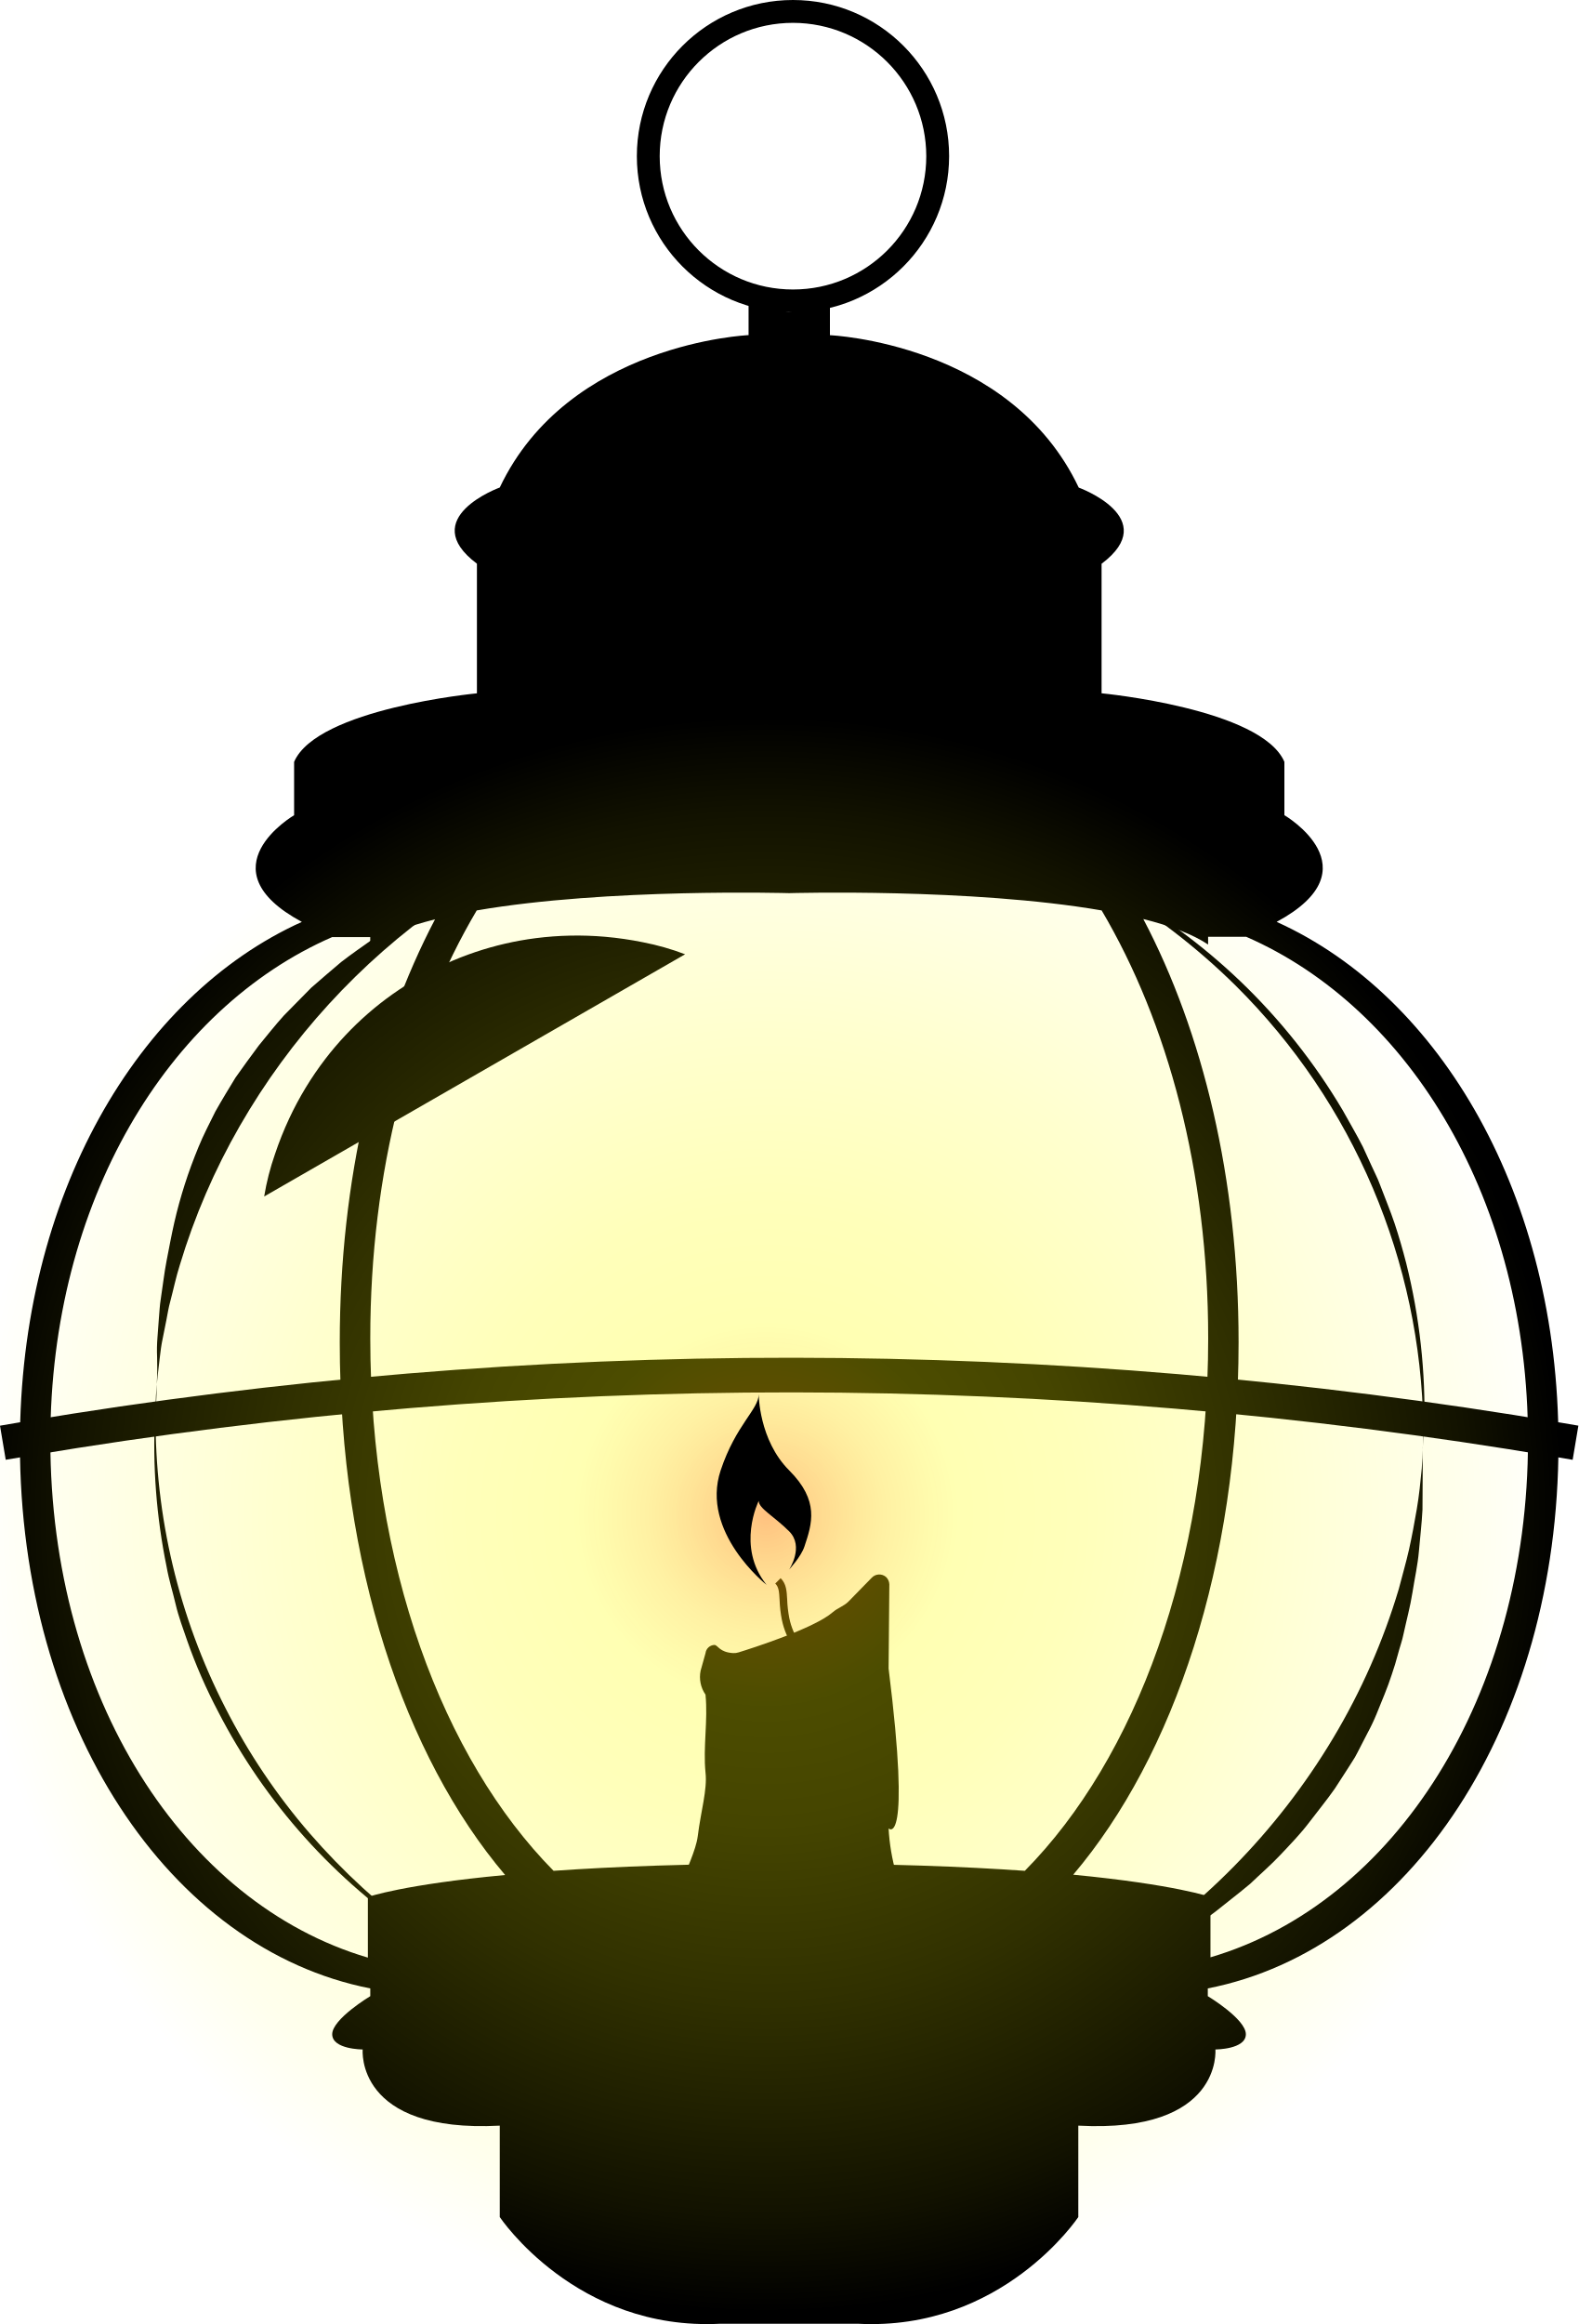
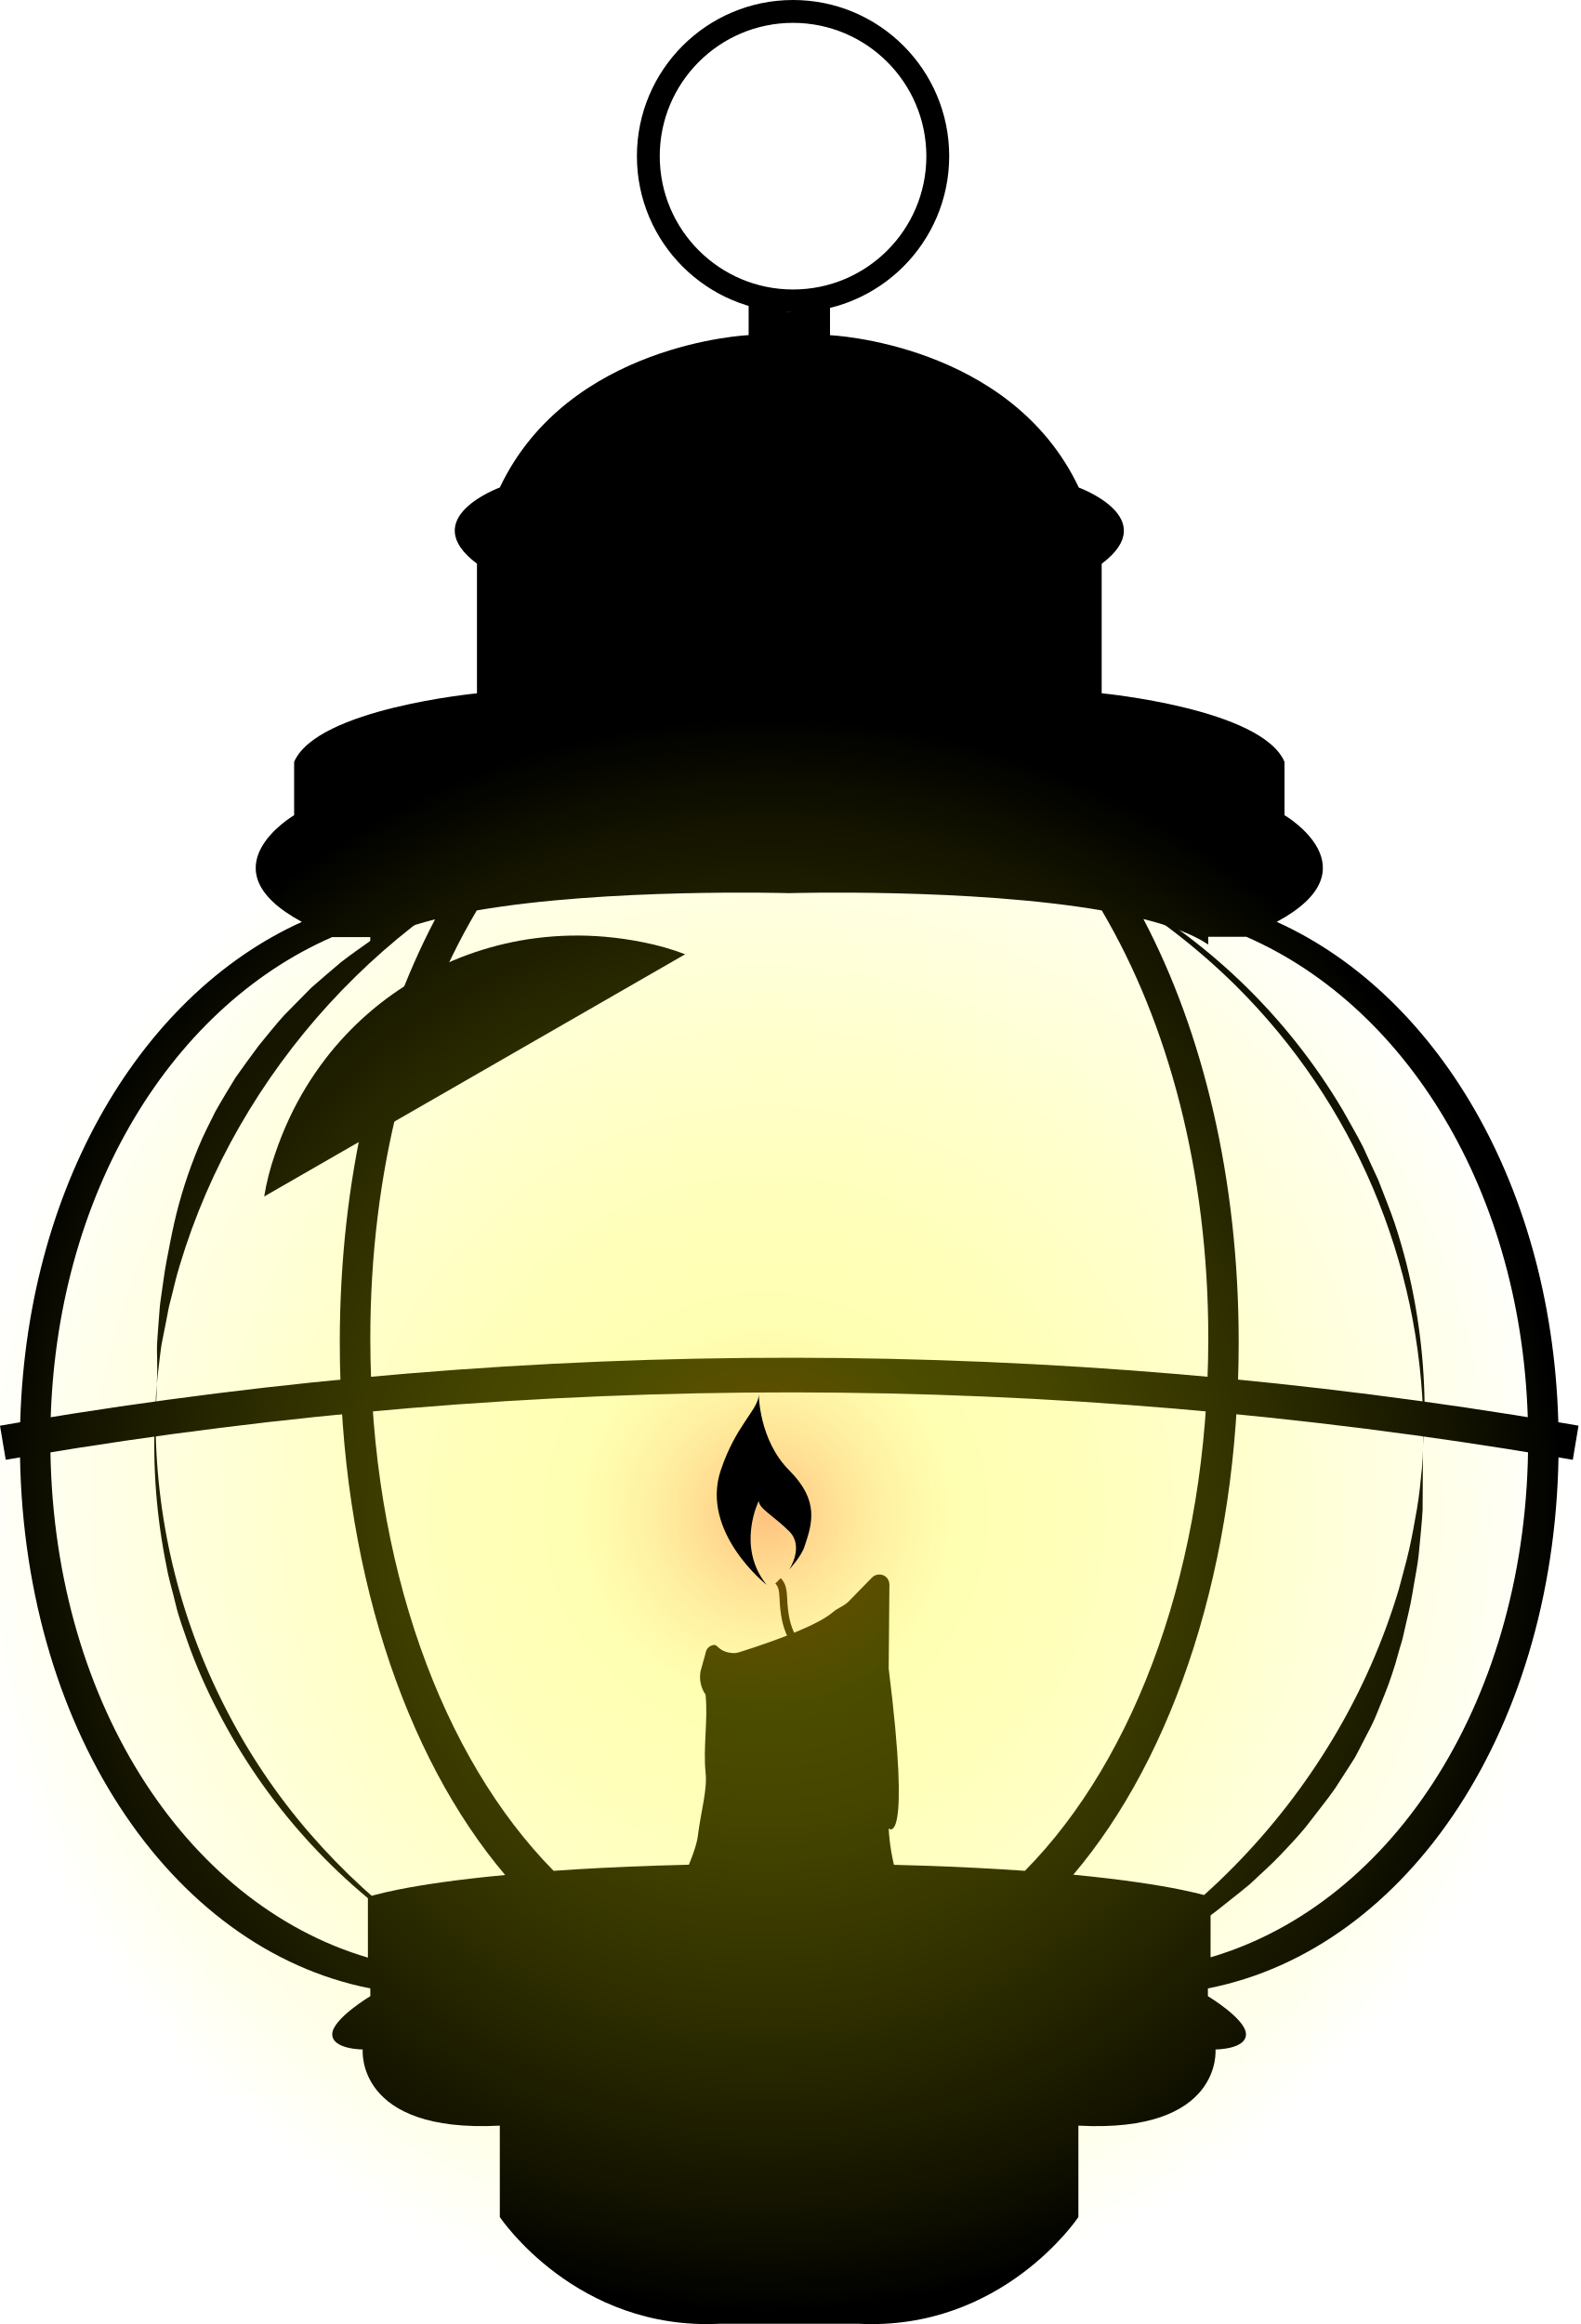
- <svg xmlns="http://www.w3.org/2000/svg" id="Layer_1" data-name="Layer 1" viewBox="0 0 407.6 600">
+ <svg xmlns="http://www.w3.org/2000/svg" id="Layer_1" data-name="Layer 1" viewBox="0 0 408 600">
  <defs>
    <style>.cls-1{fill:url(#radial-gradient);}</style>
    <radialGradient id="radial-gradient" cx="197.8" cy="391" r="206" gradientUnits="userSpaceOnUse">
      <stop offset="0" stop-color="#ff8300" stop-opacity="0.5" />
      <stop offset="0.15" stop-color="#ffda00" stop-opacity="0.36" />
      <stop offset="0.24" stop-color="#ff0" stop-opacity="0.3" />
      <stop offset="0.39" stop-color="#ff0" stop-opacity="0.27" />
      <stop offset="0.61" stop-color="#ff0" stop-opacity="0.19" />
      <stop offset="0.88" stop-color="#ff0" stop-opacity="0.07" />
      <stop offset="1" stop-color="#ff0" stop-opacity="0" />
    </radialGradient>
  </defs>
  <path d="M204.78,80.64A40.32,40.32,0,1,1,245.1,40.32,40.37,40.37,0,0,1,204.78,80.64Zm0-74.74A34.42,34.42,0,1,0,239.2,40.32,34.46,34.46,0,0,0,204.78,5.9Z" />
  <path d="M402.46,372.73c0-63.76-30.3-115.51-72.78-134.73,25.57-13.77,2-27.54,2-27.54V196.69c-5.9-13.77-47.21-17.7-47.21-17.7V145.55c15.74-11.8-5.9-19.67-5.9-19.67-17.7-37.37-64.25-39.34-64.25-39.34V78L203.8,80.64,193.31,78v8.52s-46.55,2-64.25,39.34c0,0-21.64,7.87-5.9,19.67V179s-41.3,3.93-47.21,17.7v13.77s-23.6,13.77,2,27.54C35.44,257.21,5.14,309,5.14,372.73c0,72.71,38.65,130.47,90.48,140.63v2s-9.83,5.9-9.83,9.83,7.87,3.93,7.87,3.93-2,21.64,35.4,19.67v23.6s19.67,29.5,57,27.54h35.4c37.37,2,57-27.54,57-27.54v-23.6c37.37,2,35.4-19.67,35.4-19.67s7.87,0,7.87-3.93-9.83-9.83-9.83-9.83v-2C363.81,503.2,402.46,445.44,402.46,372.73ZM95,489.76v15.65c-47.5-14-82-67.33-82-133.56,0-61.48,30.3-111.39,72.78-129.92h9.83v2c4-2.69,9.86-4.85,16.73-6.58-15.38,29.3-24.6,67.08-24.6,109.25,0,57.23,16.63,106.74,42.7,137.48C104.08,486.54,95,489.76,95,489.76ZM264.65,483c-15.5-1.09-35.43-1.87-60.85-1.87s-45.35.78-60.85,1.87c-28.71-29.1-47.33-79.12-47.33-137.51,0-43.15,10.38-81.54,27.49-110.44,33.7-5.82,80.69-4.46,80.69-4.46s47-1.36,80.69,4.46C301.6,264,312,302.36,312,345.51,312,403.9,293.36,453.92,264.65,483Zm12.5,1c26.07-30.74,42.7-80.24,42.7-137.48,0-42.18-9.22-80-24.6-109.25,6.88,1.73,12.7,3.89,16.73,6.58v-2h9.83c42.48,18.53,72.78,68.44,72.78,129.92,0,66.23-34.49,119.59-82,133.56V489.76S303.51,486.54,277.15,484Z" />
  <path d="M406.12,376.89l-4.4-.75a1183.89,1183.89,0,0,0-393.92-.32l-6.32,1.06L0,368.08,6.32,367a1192.77,1192.77,0,0,1,396.88.32l4.4.75Z" />
  <path d="M227.4,489.76c-18.36-1.31-32.78-2.62-51.14-3.93.8-2.86,3.48-8.12,3.93-11.8.78-6.37,2.51-12,2-16.39-.66-6.71.66-13.41,0-20.12h0a8,8,0,0,1-1.26-6.2l1.26-4.5a2.41,2.41,0,0,1,2.34-2.14c.93.12,1.27,1.89,4.78,2.11a4.05,4.05,0,0,0,1.45-.19c3.57-1.11,19.57-6.22,24.32-10.39,1.22-1.07,2.84-1.54,4-2.7l6-6.14a2.68,2.68,0,0,1,3.72-.24,2.76,2.76,0,0,1,.86,1.88l-.19,21.75c5.9,47.21,0,41.3,0,41.3a52.6,52.6,0,0,0,2,11.8C232.53,487.13,226.12,487.79,227.4,489.76Z" />
  <path d="M205,425.41a19.66,19.66,0,0,1-3.1-7.25,32.85,32.85,0,0,1-.58-5.09c-.12-2.24-.22-3.35-1.12-4.24l1.39-1.39c1.47,1.47,1.57,3.26,1.69,5.53a30.78,30.78,0,0,0,.55,4.8,17.69,17.69,0,0,0,2.8,6.52Z" />
  <path d="M108.66,500.2A154.7,154.7,0,0,1,56.3,441.84a135.79,135.79,0,0,1-7.94-18.2c-1.07-3.13-2.25-6.23-3-9.45s-1.76-6.38-2.33-9.65a157.23,157.23,0,0,1-3-39.34c.14-1.64.35-3.27.38-4.92s.08-3.28.16-4.92,0-3.3,0-5a39.41,39.41,0,0,1,.09-5l.37-5c.15-1.66.21-3.33.49-5,.51-3.29.87-6.63,1.51-9.92s1.25-6.61,2-9.89,1.66-6.56,2.69-9.79,2.22-6.41,3.51-9.56,2.86-6.16,4.37-9.21c1.69-3,3.44-5.87,5.21-8.77q2.94-4.17,6-8.27c2.17-2.62,4.26-5.3,6.54-7.81L80.38,255q3.84-3.35,7.7-6.61c2.67-2.07,5.47-4,8.19-5.93s5.78-3.47,8.64-5.18l4.54-2.19c1.52-.71,3.06-1.37,4.58-2l.25.38a178.52,178.52,0,0,0-52.38,57.27,170.11,170.11,0,0,0-15.45,35.82c-1,3.12-1.65,6.32-2.49,9.48-.45,1.58-.68,3.2-1,4.8L42,345.65c-.35,1.6-.55,3.23-.74,4.86l-.57,4.89a78.91,78.91,0,0,0-.52,9.82,163.54,163.54,0,0,0,18,75.66A161.26,161.26,0,0,0,80,473.35a171.78,171.78,0,0,0,28.9,26.48Z" />
  <path d="M285.79,228.34a156.31,156.31,0,0,1,61,58.39c1.72,3.13,3.56,6.19,5.17,9.38L354.2,301c.72,1.63,1.58,3.21,2.18,4.89,1.25,3.35,2.65,6.63,3.77,10s2.11,6.82,3,10.28a158.28,158.28,0,0,1,4.67,42.28,73.63,73.63,0,0,0-.42,10.62l-.06,10.7c-.18,3.57-.61,7.12-.92,10.71s-1.11,7.1-1.67,10.68-1.52,7.07-2.29,10.63c-.35,1.8-1,3.5-1.45,5.26s-1,3.5-1.59,5.25c-1.12,3.48-2.58,6.83-3.95,10.24a51.57,51.57,0,0,1-2.38,5l-2.52,4.89a20.17,20.17,0,0,1-1.38,2.38l-1.48,2.32-3,4.64c-2.1,3-4.44,5.84-6.65,8.76s-4.78,5.55-7.28,8.22-5.28,5.06-7.91,7.58c-2.8,2.35-5.7,4.57-8.53,6.84s-6.05,4.05-9,6.07c-3.12,1.85-6.37,3.48-9.52,5.21l-5,2.15c-1.66.69-3.35,1.34-5,2l-.22-.39a176.21,176.21,0,0,0,58.67-59.48,169.06,169.06,0,0,0,16.95-38.48c.87-3.41,1.88-6.79,2.65-10.23s1.4-6.92,2-10.4.95-7,1.29-10.52l.27-5.3.13-5.3a164,164,0,0,0-48.43-114,170.6,170.6,0,0,0-33.5-25.74Z" />
  <path d="M68.22,308.9A65.15,65.15,0,0,1,71,298a87.67,87.67,0,0,1,3.7-9.27A83.13,83.13,0,0,1,84,273.41a80.65,80.65,0,0,1,24.08-21,81.66,81.66,0,0,1,30.29-10.2,83.83,83.83,0,0,1,17.87-.36,87.23,87.23,0,0,1,9.86,1.43,65.35,65.35,0,0,1,10.82,3.09Z" />
  <circle class="cls-1" cx="197.8" cy="391" r="206" />
  <path d="M197.9,409.12s-17.12-13.56-11.8-29.5c3.93-11.8,9.83-15.74,9.83-19.67,0,0,0,11.8,7.87,19.67s5.9,13.77,3.93,19.67c-.88,2.64-3.93,5.9-3.93,5.9s3.93-5.9,0-9.83-7.87-5.9-7.87-7.87c0,0-5.9,11.8,2,21.64" />
</svg>
